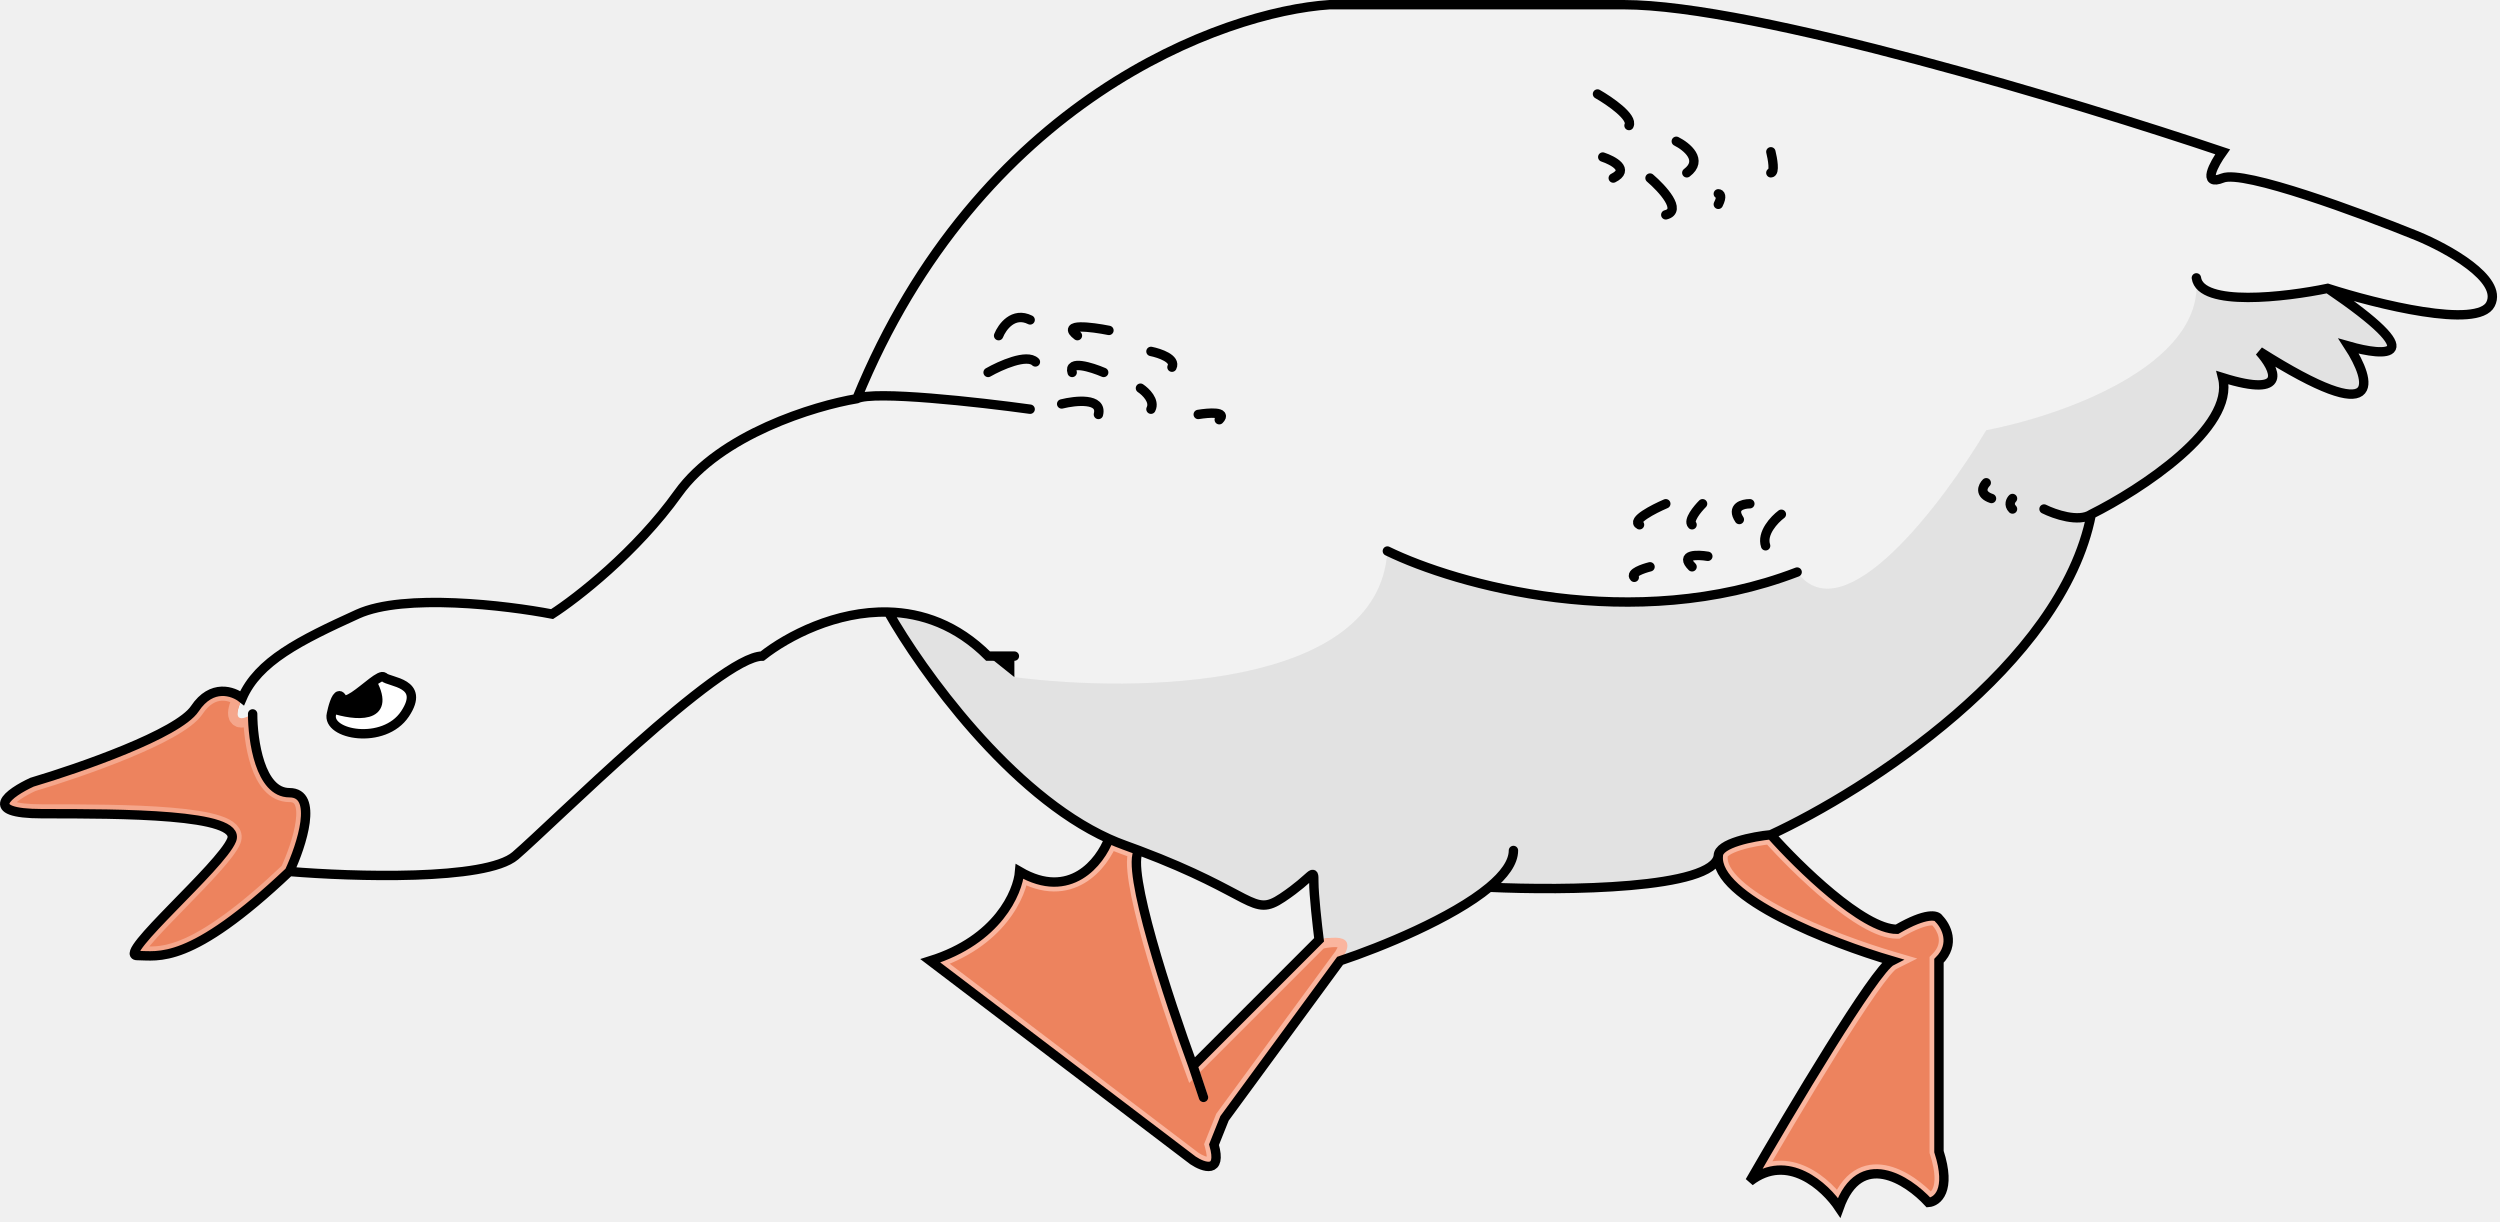
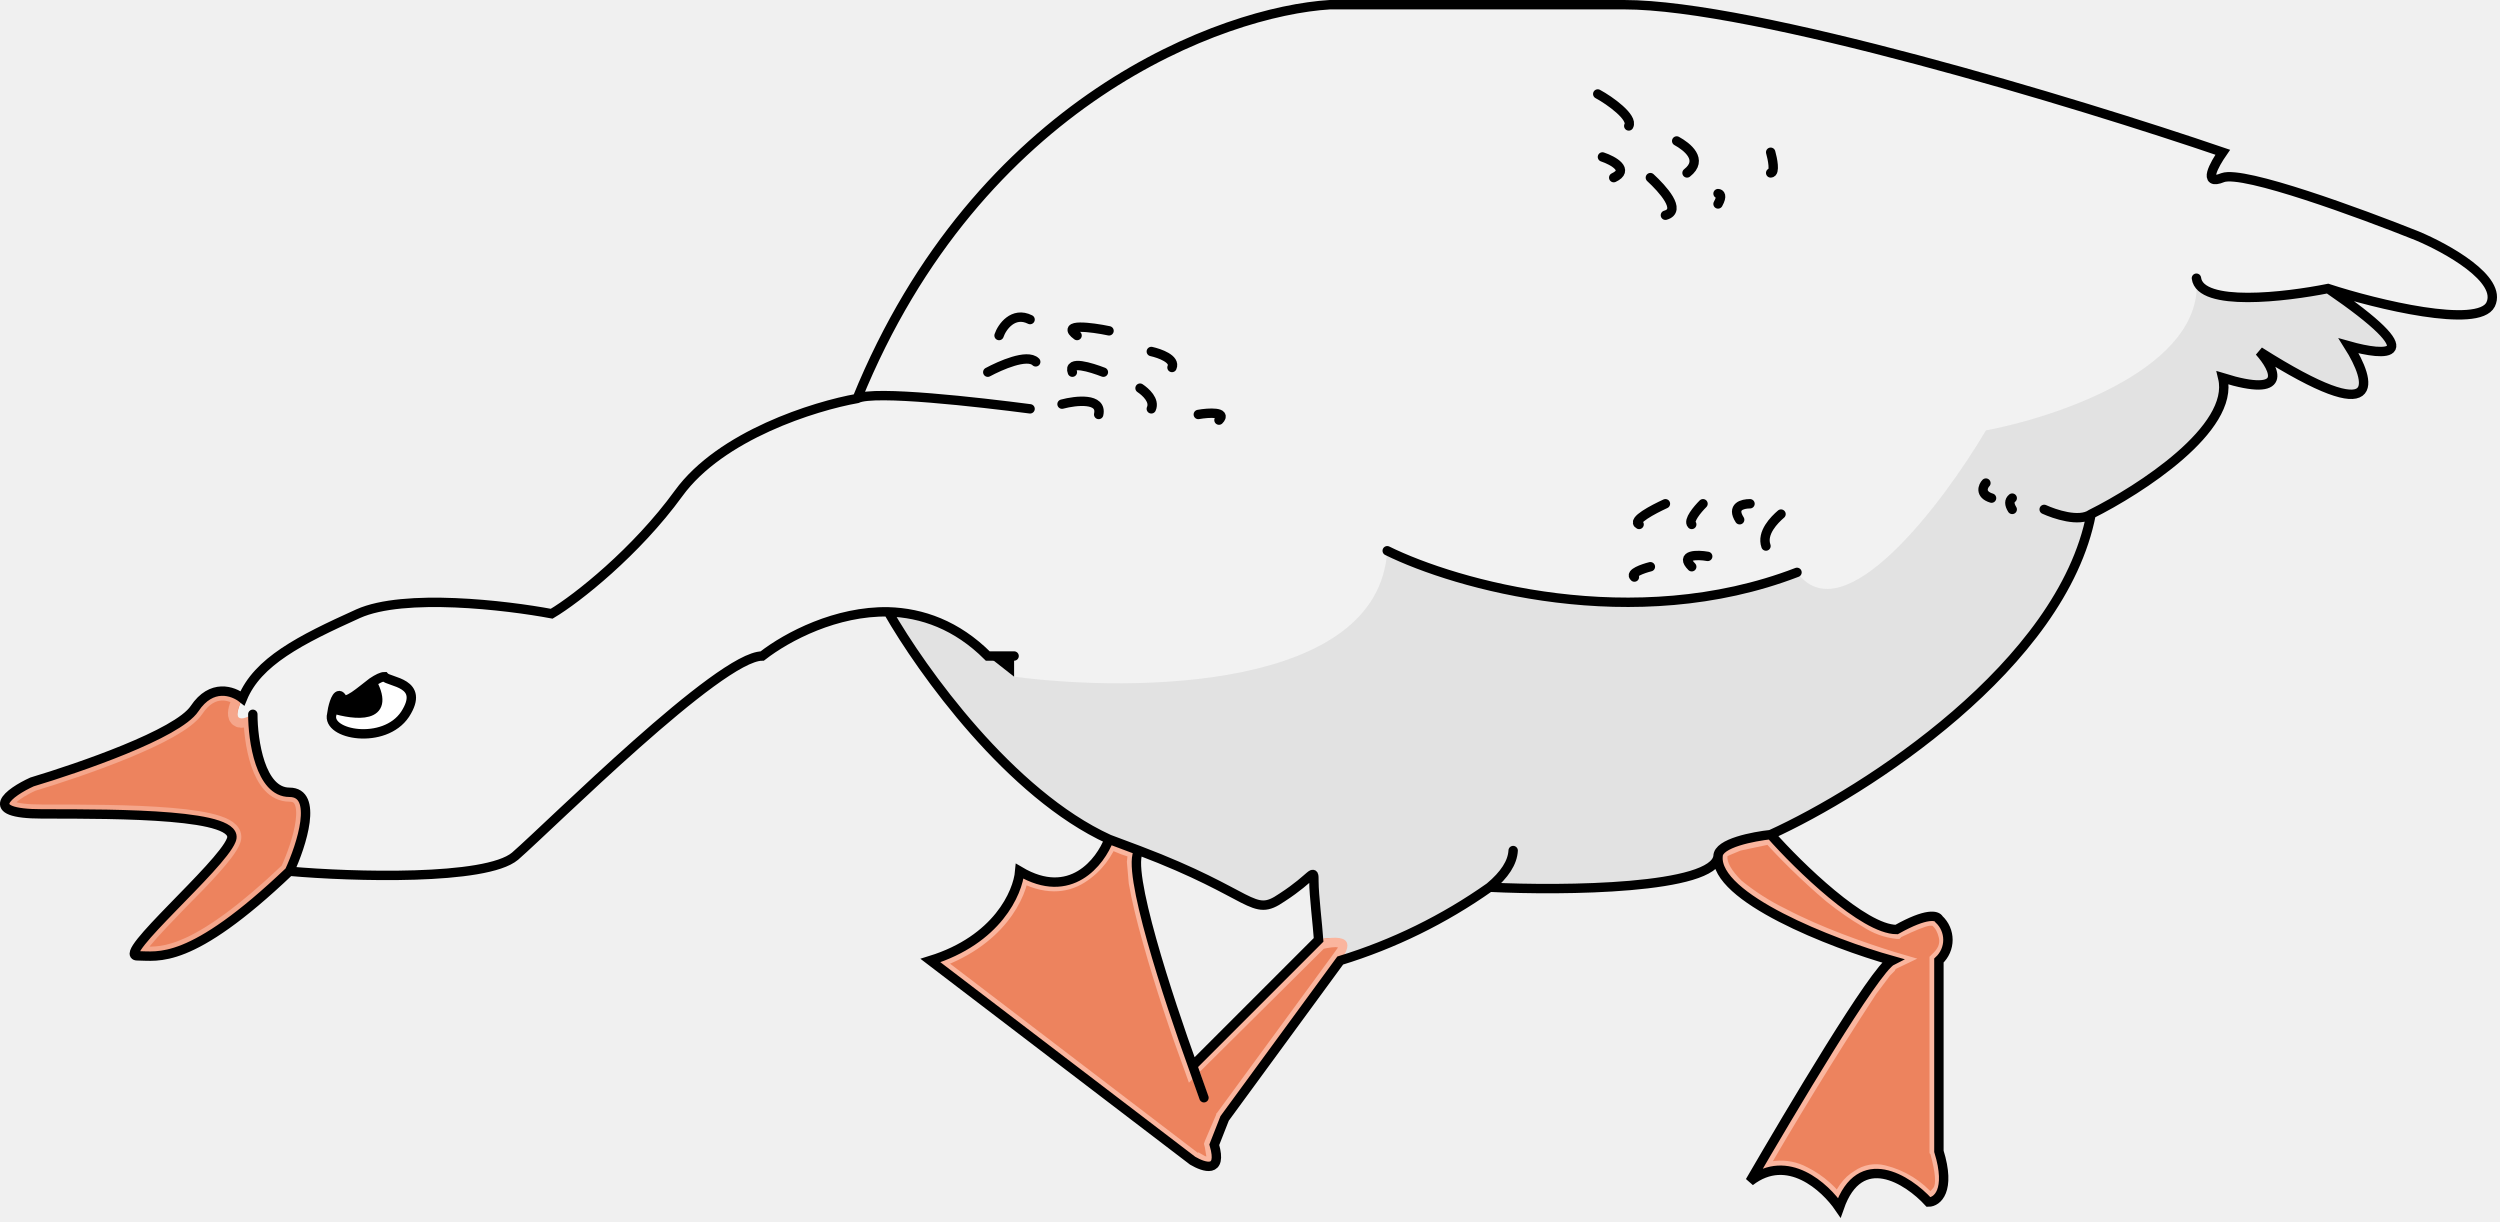
- <svg xmlns="http://www.w3.org/2000/svg" width="266" height="130" viewBox="0 0 266 130" fill="none">
-   <path d="M247.668 30.683C252.885 32.36 263.654 35.043 264.995 32.36C266.337 29.677 260.337 26.398 257.17 25.094C251.208 22.672 238.725 18.051 236.489 18.945C234.253 19.84 235.557 17.455 236.489 16.151C221.025 10.934 186.63 0.5 172.768 0.5H141.467C130.102 1.245 104.129 10.673 91.161 42.421C86.69 43.167 76.629 46.222 72.157 52.483C67.685 58.743 61.351 63.662 58.742 65.338C53.898 64.407 42.98 63.103 38.061 65.338C31.913 68.133 27.441 70.369 25.764 74.282C24.422 77.412 25.95 76.704 26.882 75.959C26.882 78.753 27.664 84.343 30.795 84.343C33.925 84.343 32.099 89.932 30.795 92.727C37.502 93.286 51.699 93.733 54.83 91.05C58.742 87.697 76.629 69.81 81.1 69.81C83.82 67.657 88.979 64.981 94.515 65.124C98.082 65.217 101.806 66.481 105.135 69.81H107.93V72.046C120.786 73.723 146.721 73.387 147.616 58.631C154.882 62.171 173.774 67.574 191.214 60.867C196.133 67.574 206.678 53.6 211.336 45.775C219.161 44.285 234.588 38.956 233.694 29.566C234.141 32.696 243.196 31.615 247.668 30.683ZM40.856 72.046C41.415 72.605 45.327 72.605 43.092 75.959C40.856 79.312 34.707 78.194 35.266 75.959C35.3 75.789 35.344 75.596 35.395 75.4C35.627 74.514 36.018 73.55 36.384 74.282C36.76 75.033 38.396 73.514 39.599 72.605C40.188 72.161 40.672 71.862 40.856 72.046Z" fill-rule="evenodd" clip-rule="evenodd" fill="#F2F2F2" />
-   <path d="M107.93 72.046L105.135 69.81C101.806 66.481 98.082 65.217 94.515 65.124C98.054 71.386 107.476 84.501 117.991 89.251C118.547 89.502 119.106 89.73 119.668 89.932C120.194 90.122 120.7 90.308 121.187 90.491C133.605 95.166 133.209 97.673 136.436 95.522C139.79 93.286 139.79 92.168 139.79 93.845C139.79 95.186 140.163 98.503 140.349 99.993C141.119 99.801 142.167 99.688 142.754 99.993C143.304 100.279 143.45 100.932 142.585 102.229C146.982 100.764 154.523 97.678 158.463 94.404C166.399 94.777 182.382 94.627 182.829 91.05C182.829 89.709 186.556 89.001 188.419 88.814C198.48 84.156 219.385 70.816 222.515 54.718C227.732 52.11 237.83 45.551 236.489 40.186C243.643 42.421 242.078 39.254 240.402 37.391C253.816 45.887 252.326 40.558 249.904 36.832C253.816 37.95 258.847 38.285 247.668 30.683C243.196 31.615 234.141 32.696 233.694 29.566C234.588 38.956 219.161 44.285 211.336 45.775C206.678 53.6 196.133 67.574 191.214 60.867C173.774 67.574 154.882 62.171 147.616 58.631C146.721 73.387 120.786 73.723 107.93 72.046Z" fill="#E2E2E2" />
-   <path d="M43.092 75.959C45.327 72.605 41.415 72.605 40.856 72.046C40.672 71.862 40.188 72.161 39.599 72.605C41.725 76.629 37.682 76.145 35.395 75.4C35.344 75.596 35.3 75.789 35.266 75.959C34.707 78.194 40.856 79.312 43.092 75.959Z" fill="white" />
-   <path d="M36.384 74.282C36.018 73.55 35.627 74.514 35.395 75.4C37.682 76.145 41.725 76.629 39.599 72.605C38.396 73.514 36.76 75.033 36.384 74.282Z" fill="black" />
-   <path d="M140.349 99.993L126.934 113.408C124.407 106.515 119.718 92.28 121.187 90.491C120.7 90.308 120.194 90.122 119.668 89.932C119.106 89.73 118.547 89.502 117.991 89.251C117.059 91.714 113.855 95.857 108.489 92.727C108.303 94.963 106.141 99.993 98.987 102.229L126.934 123.469C128.052 124.215 130.064 124.923 129.17 121.793L130.288 118.998L142.585 102.229C143.45 100.932 143.304 100.279 142.754 99.993C142.167 99.688 141.119 99.801 140.349 99.993Z" fill="#ED835E" />
-   <path d="M188.419 88.814C186.556 89.001 182.829 89.709 182.829 91.05C182.382 95.522 194.94 100.366 201.275 102.229C199.486 103.124 190.468 118.253 186.183 125.705C190.208 122.575 194.195 126.264 195.685 128.5C197.921 122.24 202.952 125.519 205.188 127.941C206.119 127.871 207.647 126.691 206.305 122.527V120.675V102.229C208.094 100.441 207.051 98.503 206.305 97.758C206.119 97.372 204.964 97.056 201.834 98.876C198.257 98.876 191.4 92.168 188.419 88.814Z" fill="#ED835E" />
-   <path d="M26.882 75.959C25.95 76.704 24.422 77.412 25.764 74.282C24.832 73.536 22.522 72.717 20.733 75.4C18.945 78.082 8.437 81.734 3.406 83.225C0.984 84.343 -2.184 86.579 4.524 86.579C12.908 86.579 25.764 86.579 24.646 89.373C23.528 92.168 12.349 101.67 14.585 101.67C16.821 101.67 20.174 102.788 30.795 92.727C32.099 89.932 33.925 84.343 30.795 84.343C27.664 84.343 26.882 78.753 26.882 75.959Z" fill="#ED835E" />
-   <path d="M107.93 72.046V69.81H105.135L107.93 72.046Z" fill="black" />
-   <mask id="stroke0_240_56" fill="white">
-     <path d="M15.186 101.687C17.447 101.78 21.082 101.929 30.795 92.727C32.099 89.932 33.925 84.343 30.795 84.343C27.664 84.343 26.882 78.753 26.882 75.959C24.646 77.3 25.205 75.4 25.764 74.282C24.832 73.536 22.522 72.717 20.733 75.4C18.945 78.082 8.437 81.734 3.406 83.225C0.984 84.343 -2.184 86.579 4.524 86.579C12.908 86.579 25.764 86.579 24.646 89.373C24.133 90.657 21.498 93.354 19.015 95.897C16.09 98.891 13.376 101.67 14.585 101.67C14.776 101.67 14.975 101.678 15.186 101.687L15.186 101.687Z" />
+ <svg xmlns="http://www.w3.org/2000/svg" width="266" height="130" fill="none">
+   <path fill="#F2F2F2" fill-rule="evenodd" d="M247.7 30.7c5.2 1.7 16 4.3 17.3 1.7 1.3-2.7-4.7-6-7.8-7.3-6-2.4-18.5-7-20.7-6.2-2.2.9-.9-1.4 0-2.7C221 10.9 186.6.5 172.8.5h-31.3c-11.4.7-37.4 10.2-50.3 41.9-4.5.8-14.6 3.8-19 10.1a54 54 0 0 1-13.5 12.8c-4.8-.9-15.7-2.2-20.6 0-6.2 2.8-10.7 5.1-12.3 9-1.4 3.1.2 2.4 1.1 1.7 0 2.8.8 8.3 3.9 8.3s1.3 5.6 0 8.4c6.7.6 20.9 1 24-1.6 3.9-3.4 21.8-21.3 26.3-21.3 2.7-2.1 7.9-4.8 13.4-4.7q5.5 0 10.6 4.7h2.8V72c12.9 1.7 38.8 1.4 39.7-13.4 7.3 3.6 26.2 9 43.6 2.3 4.9 6.7 15.5-7.3 20.1-15.1 7.9-1.5 23.3-6.8 22.4-16.2.4 3.1 9.5 2 14 1.1M40.9 72c.5.6 4.4.6 2.2 4-2.2 3.3-8.4 2.2-7.8 0l.1-.6c.2-.9.6-1.9 1-1.1s2-.8 3.2-1.7q1-.7 1.3-.6" clip-rule="evenodd" />
+   <path fill="#E2E2E2" d="m107.9 72-2.8-2.2c-3.3-3.3-7-4.6-10.6-4.7 3.6 6.3 13 19.4 23.5 24.2l3.2 1.2c12.4 4.7 12 7.2 15.2 5 3.4-2.2 3.4-3.3 3.4-1.7 0 1.4.4 4.7.5 6.2q1.4-.4 2.5 0 .9.4-.2 2.2a56 56 0 0 0 15.9-7.8c7.9.4 23.9.2 24.3-3.3 0-1.4 3.8-2.1 5.6-2.3 10.1-4.6 31-18 34.1-34.1 5.2-2.6 15.3-9.1 14-14.5 7.1 2.2 5.6-.9 3.9-2.8 13.4 8.5 11.9 3.2 9.5-.6 3.9 1.1 8.9 1.5-2.2-6.1-4.5.9-13.6 2-14-1.1.9 9.4-14.5 14.7-22.4 16.2-4.6 7.8-15.2 21.8-20.1 15.1a59 59 0 0 1-43.6-2.3c-.9 14.8-26.8 15.1-39.7 13.4" />
+   <path fill="#fff" d="M43.1 76c2.2-3.4-1.7-3.4-2.2-4q-.4 0-1.3.6c2.1 4-1.9 3.5-4.2 2.8l-.1.6c-.6 2.2 5.6 3.3 7.8 0" />
+   <path fill="#000" d="M36.4 74.3c-.4-.8-.8.2-1 1.1 2.3.7 6.3 1.2 4.2-2.8-1.2.9-2.8 2.4-3.2 1.7" />
+   <path fill="#ED835E" d="m140.3 100-13.4 13.4c-2.5-6.9-7.2-21.1-5.7-22.9l-1.5-.6-1.7-.6c-.9 2.4-4.1 6.6-9.5 3.4-.2 2.3-2.4 7.3-9.5 9.5l27.9 21.3c1.2.7 3.2 1.4 2.3-1.7l1.1-2.8 12.3-16.8q1-1.8.2-2.2-1.1-.4-2.5 0m48.1-11.2c-1.8.2-5.6.9-5.6 2.3-.4 4.4 12.1 9.3 18.5 11.1-1.8.9-10.8 16.1-15.1 23.5 4-3.1 8 .6 9.5 2.8 2.2-6.3 7.3-3 9.5-.6.9 0 2.4-1.2 1.1-5.4v-20.3a3 3 0 0 0 0-4.4c-.2-.4-1.3-.7-4.5 1.1-3.5 0-10.4-6.7-13.4-10.1M26.9 76c-.9.7-2.5 1.4-1.1-1.7-1-.8-3.3-1.6-5.1 1.1S8.4 81.7 3.4 83.2c-2.4 1.1-5.6 3.4 1.1 3.4 8.4 0 21.3 0 20.1 2.8s-12.3 12.3-10 12.3c2.2 0 5.6 1.1 16.2-9 1.3-2.8 3.1-8.4 0-8.4s-3.9-5.5-3.9-8.3" />
+   <path fill="#000" d="M107.9 72v-2.2h-2.8z" />
+   <mask id="a" fill="#fff">
+     <path d="M15.2 101.7c2.2.1 5.9.2 15.6-9 1.3-2.8 3.1-8.4 0-8.4s-3.9-5.5-3.9-8.3c-2.3 1.3-1.7-.6-1.1-1.7-1-.8-3.3-1.6-5.1 1.1S8.4 81.7 3.4 83.2c-2.4 1.1-5.6 3.4 1.1 3.4 8.4 0 21.3 0 20.1 2.8-.5 1.3-3.1 4-5.6 6.5-2.9 3-5.6 5.8-4.4 5.8z" />
  </mask>
-   <path d="M30.795 92.727C21.082 101.929 17.447 101.78 15.186 101.687L15.186 101.687C14.975 101.678 14.776 101.67 14.585 101.67C13.376 101.67 16.09 98.891 19.015 95.897C21.498 93.354 24.133 90.657 24.646 89.373C25.764 86.579 12.908 86.579 4.524 86.579C-2.184 86.579 0.984 84.343 3.406 83.225C8.437 81.734 18.945 78.082 20.733 75.4C22.522 72.717 24.832 73.536 25.764 74.282C25.205 75.4 24.646 77.3 26.882 75.959C26.882 78.753 27.664 84.343 30.795 84.343C33.925 84.343 32.099 89.932 30.795 92.727Z" stroke-width="2" stroke-linecap="round" stroke="#F5A68B" mask="url(#stroke0_240_56)" />
-   <mask id="stroke1_240_56" fill="white">
-     <path d="M126.934 113.408L140.349 99.993C144.374 99.099 143.517 101.111 142.585 102.229L130.288 118.998L129.17 121.793C130.064 124.923 128.052 124.215 126.934 123.469L98.987 102.229C106.141 99.993 108.303 94.963 108.489 92.727C113.855 95.857 117.059 91.714 117.991 89.251C118.547 89.502 119.106 89.73 119.668 89.932C120.194 90.122 120.7 90.308 121.187 90.491C119.718 92.28 124.407 106.515 126.934 113.408Z" />
-     <path d="M182.829 91.05C182.829 89.709 186.556 89.001 188.419 88.814C191.4 92.168 198.257 98.876 201.834 98.876C204.964 97.056 206.119 97.372 206.305 97.758C207.051 98.503 208.094 100.441 206.305 102.229V120.675V122.527C207.647 126.691 206.119 127.871 205.188 127.941C202.952 125.519 197.921 122.24 195.685 128.5C194.195 126.264 190.208 122.575 186.183 125.705C190.469 118.253 199.486 103.124 201.275 102.229C194.94 100.366 182.382 95.522 182.829 91.05Z" />
+   <path stroke="#F5A68B" stroke-linecap="round" stroke-width="2" d="M30.8 92.7c-9.7 9.2-13.4 9.1-15.6 9h0-.6c-1.2 0 1.5-2.8 4.4-5.8 2.5-2.5 5.1-5.2 5.6-6.5 1.2-2.8-11.7-2.8-20.1-2.8-6.7 0-3.5-2.3-1.1-3.4 5-1.5 15.5-5.1 17.3-7.8s4.1-1.9 5.1-1.1c-.6 1.1-1.2 3 1.1 1.7 0 2.8.8 8.3 3.9 8.3s1.3 5.6 0 8.4Z" mask="url(#a)" />
+   <mask id="b" fill="#fff">
+     <path d="m126.9 113.4 13.4-13.4c4.1-.9 3.2 1.1 2.3 2.2L130.3 119l-1.1 2.8c.9 3.1-1.1 2.4-2.3 1.7L99 102.2c7.1-2.2 9.3-7.2 9.5-9.5 5.4 3.2 8.6-1 9.5-3.4l3.2 1.2c-1.5 1.8 3.2 16 5.7 22.9m55.9-22.3c0-1.4 3.8-2.1 5.6-2.3 3 3.4 9.9 10.1 13.4 10.1 3.2-1.8 4.3-1.5 4.5-1.1a3 3 0 0 1 0 4.4v20.3c1.3 4.2-.2 5.4-1.1 5.4-2.2-2.4-7.3-5.7-9.5.6-1.5-2.2-5.5-5.9-9.5-2.8 4.3-7.4 13.3-22.6 15.1-23.5-6.4-1.8-18.9-6.7-18.5-11.1" />
  </mask>
-   <path d="M127.409 113.25C127.321 112.988 127.038 112.847 126.776 112.934C126.514 113.021 126.373 113.304 126.46 113.566L126.934 113.408L127.409 113.25ZM127.578 116.92C127.665 117.182 127.948 117.324 128.21 117.236C128.472 117.149 128.614 116.866 128.527 116.604L128.052 116.762L127.578 116.92ZM126.934 113.408L126.46 113.566L127.578 116.92L128.052 116.762L128.527 116.604L127.409 113.25L126.934 113.408ZM140.349 99.993L140.132 99.017L139.848 99.08L139.642 99.286L140.349 99.993ZM126.934 113.408L125.995 113.753L126.534 115.222L127.641 114.115L126.934 113.408ZM119.668 89.932L120.007 88.991L120.007 88.991L119.668 89.932ZM121.187 90.491L121.96 91.126L122.845 90.047L121.539 89.555L121.187 90.491ZM117.991 89.251L118.403 88.34L117.432 87.901L117.056 88.897L117.991 89.251ZM108.489 92.727L108.993 91.863L107.624 91.065L107.492 92.644L108.489 92.727ZM98.987 102.229L98.688 101.275L96.839 101.853L98.382 103.025L98.987 102.229ZM126.934 123.469L126.329 124.266L126.354 124.284L126.38 124.301L126.934 123.469ZM129.17 121.793L128.242 121.421L128.115 121.739L128.209 122.067L129.17 121.793ZM130.288 118.998L129.482 118.406L129.407 118.509L129.36 118.626L130.288 118.998ZM142.585 102.229L141.817 101.589L141.797 101.613L141.779 101.638L142.585 102.229ZM188.419 88.814L189.166 88.15L188.827 87.769L188.32 87.819L188.419 88.814ZM182.829 91.05L183.825 91.15L183.829 91.1V91.05H182.829ZM201.275 102.229L201.722 103.124L203.995 101.987L201.557 101.27L201.275 102.229ZM186.183 125.705L185.316 125.207L186.797 126.495L186.183 125.705ZM195.685 128.5L194.853 129.055L195.958 130.711L196.627 128.836L195.685 128.5ZM205.188 127.941L204.453 128.619L204.78 128.974L205.262 128.938L205.188 127.941ZM206.305 97.758L205.405 98.193L205.479 98.345L205.598 98.465L206.305 97.758ZM206.305 102.229L205.598 101.522L205.305 101.815V102.229H206.305ZM206.305 122.527H205.305V122.684L205.354 122.833L206.305 122.527ZM201.834 98.876V99.876H202.103L202.336 99.74L201.834 98.876ZM140.349 99.993L139.642 99.286L126.227 112.701L126.934 113.408L127.641 114.115L141.056 100.701L140.349 99.993ZM119.668 89.932L119.329 90.873C119.851 91.061 120.353 91.246 120.834 91.427L121.187 90.491L121.539 89.555C121.048 89.371 120.538 89.183 120.007 88.991L119.668 89.932ZM126.934 113.408L127.873 113.064C126.615 109.632 124.82 104.376 123.525 99.765C122.876 97.456 122.361 95.336 122.097 93.698C121.965 92.876 121.902 92.211 121.908 91.72C121.911 91.474 121.932 91.3 121.957 91.186C121.985 91.062 122.005 91.07 121.96 91.126L121.187 90.491L120.414 89.857C120.184 90.136 120.069 90.465 120.006 90.749C119.94 91.043 119.913 91.365 119.908 91.694C119.9 92.35 119.982 93.144 120.123 94.016C120.404 95.766 120.943 97.971 121.599 100.306C122.913 104.983 124.726 110.291 125.995 113.753L126.934 113.408ZM117.991 89.251L117.579 90.162C118.158 90.424 118.742 90.662 119.329 90.873L119.668 89.932L120.007 88.991C119.471 88.799 118.936 88.581 118.403 88.34L117.991 89.251ZM117.991 89.251L117.056 88.897C116.642 89.992 115.726 91.427 114.389 92.229C113.137 92.979 111.386 93.259 108.993 91.863L108.489 92.727L107.985 93.591C110.958 95.325 113.492 95.099 115.417 93.944C117.257 92.841 118.409 90.974 118.926 89.605L117.991 89.251ZM108.489 92.727L107.492 92.644C107.34 94.473 105.456 99.16 98.688 101.275L98.987 102.229L99.285 103.184C106.827 100.827 109.265 95.453 109.485 92.81L108.489 92.727ZM98.987 102.229L98.382 103.025L126.329 124.266L126.934 123.469L127.539 122.673L99.592 101.433L98.987 102.229ZM126.934 123.469L126.38 124.301C126.706 124.519 127.112 124.744 127.535 124.9C127.93 125.046 128.481 125.184 129.029 125.059C129.326 124.992 129.626 124.845 129.873 124.586C130.118 124.33 130.26 124.018 130.332 123.696C130.466 123.089 130.37 122.353 130.132 121.518L129.17 121.793L128.209 122.067C128.417 122.798 128.405 123.146 128.379 123.263C128.37 123.304 128.371 123.264 128.427 123.204C128.487 123.142 128.554 123.116 128.584 123.109C128.605 123.105 128.587 123.113 128.513 123.102C128.442 123.092 128.346 123.067 128.227 123.024C127.986 122.935 127.721 122.792 127.489 122.637L126.934 123.469ZM129.17 121.793L130.099 122.164L131.216 119.369L130.288 118.998L129.36 118.626L128.242 121.421L129.17 121.793ZM130.288 118.998L131.094 119.589L143.391 102.821L142.585 102.229L141.779 101.638L129.482 118.406L130.288 118.998ZM188.419 88.814L188.32 87.819C187.347 87.917 185.877 88.15 184.624 88.546C184.005 88.741 183.374 88.997 182.878 89.335C182.412 89.652 181.829 90.21 181.829 91.05H182.829H183.829C183.829 91.22 183.713 91.186 184.004 90.987C184.265 90.81 184.682 90.625 185.227 90.453C186.303 90.112 187.627 89.898 188.519 89.809L188.419 88.814ZM201.275 102.229L201.557 101.27C198.427 100.349 193.768 98.694 189.968 96.73C188.063 95.745 186.426 94.709 185.308 93.684C184.149 92.622 183.762 91.774 183.825 91.15L182.829 91.05L181.834 90.951C181.673 92.562 182.688 93.996 183.956 95.159C185.265 96.358 187.08 97.488 189.05 98.506C193 100.548 197.788 102.246 200.993 103.189L201.275 102.229ZM186.183 125.705L187.05 126.204C189.189 122.484 192.508 116.85 195.513 112.038C197.017 109.63 198.435 107.44 199.584 105.801C200.159 104.98 200.657 104.311 201.058 103.827C201.259 103.585 201.426 103.402 201.557 103.273C201.704 103.129 201.754 103.108 201.722 103.124L201.275 102.229L200.828 101.335C200.572 101.463 200.342 101.664 200.158 101.844C199.959 102.039 199.744 102.279 199.519 102.551C199.068 103.095 198.534 103.813 197.946 104.653C196.767 106.335 195.327 108.56 193.817 110.978C190.795 115.817 187.463 121.474 185.316 125.207L186.183 125.705ZM195.685 128.5L196.517 127.945C195.708 126.73 194.214 125.101 192.318 124.189C190.355 123.246 187.935 123.076 185.569 124.916L186.183 125.705L186.797 126.495C188.456 125.204 190.041 125.314 191.451 125.992C192.927 126.701 194.173 128.034 194.853 129.055L195.685 128.5ZM205.188 127.941L205.922 127.263C204.75 125.993 202.751 124.38 200.62 123.982C199.515 123.775 198.333 123.89 197.253 124.593C196.19 125.286 195.349 126.47 194.744 128.164L195.685 128.5L196.627 128.836C197.14 127.4 197.766 126.646 198.345 126.269C198.907 125.902 199.542 125.814 200.252 125.948C201.755 126.229 203.389 127.467 204.453 128.619L205.188 127.941ZM206.305 97.758L205.598 98.465C205.858 98.724 206.179 99.213 206.269 99.763C206.348 100.251 206.262 100.858 205.598 101.522L206.305 102.229L207.013 102.936C208.137 101.812 208.424 100.556 208.243 99.442C208.071 98.389 207.498 97.536 207.013 97.05L206.305 97.758ZM205.188 127.941L205.262 128.938C206.109 128.875 207.054 128.32 207.527 127.142C207.982 126.008 207.961 124.406 207.257 122.22L206.305 122.527L205.354 122.833C205.991 124.812 205.877 125.882 205.671 126.397C205.482 126.868 205.198 126.937 205.113 126.944L205.188 127.941ZM206.305 122.527H207.305V120.675H206.305H205.305V122.527H206.305ZM206.305 120.675H207.305V102.229H206.305H205.305V120.675H206.305ZM188.419 88.814L187.672 89.479C189.187 91.183 191.683 93.737 194.265 95.873C195.556 96.941 196.891 97.923 198.152 98.643C199.383 99.347 200.671 99.876 201.834 99.876V98.876V97.876C201.208 97.876 200.297 97.566 199.144 96.907C198.02 96.265 196.784 95.361 195.54 94.332C193.055 92.276 190.632 89.799 189.166 88.15L188.419 88.814ZM206.305 97.758L207.206 97.322C207.002 96.901 206.62 96.666 206.258 96.557C205.892 96.446 205.477 96.436 205.033 96.5C204.147 96.626 202.947 97.072 201.331 98.011L201.834 98.876L202.336 99.74C203.85 98.86 204.793 98.554 205.315 98.48C205.44 98.462 205.532 98.459 205.593 98.461C205.656 98.464 205.681 98.472 205.679 98.471C205.677 98.471 205.639 98.459 205.585 98.418C205.531 98.377 205.459 98.305 205.405 98.193L206.305 97.758ZM142.585 102.229L143.353 102.869C143.625 102.543 143.911 102.13 144.107 101.691C144.288 101.287 144.479 100.672 144.277 100.048C144.037 99.309 143.39 98.941 142.695 98.823C142.034 98.71 141.184 98.784 140.132 99.017L140.349 99.993L140.566 100.97C141.527 100.756 142.078 100.746 142.359 100.794C142.491 100.817 142.513 100.844 142.485 100.824C142.445 100.795 142.397 100.737 142.374 100.665C142.344 100.573 142.398 100.614 142.282 100.874C142.181 101.099 142.011 101.356 141.817 101.589L142.585 102.229Z" fill="#FAB59E" mask="url(#stroke1_240_56)" />
-   <path d="M233.694 29.566C234.141 32.696 243.196 31.615 247.668 30.683C252.885 32.36 263.654 35.043 264.995 32.36C266.337 29.677 260.337 26.398 257.17 25.094C251.208 22.672 238.725 18.051 236.489 18.945C234.253 19.84 235.557 17.455 236.489 16.151C221.025 10.934 186.63 0.5 172.768 0.5H141.467C130.102 1.245 104.129 10.673 91.161 42.421M217.485 54.159C218.602 54.718 221.174 55.613 222.515 54.718C227.732 52.11 237.83 45.551 236.489 40.186C243.643 42.421 242.078 39.254 240.402 37.391C253.816 45.887 252.326 40.558 249.904 36.832C253.816 37.95 258.847 38.285 247.668 30.683M30.795 92.727C20.174 102.788 16.821 101.67 14.585 101.67C12.349 101.67 23.528 92.168 24.646 89.373C25.764 86.579 12.908 86.579 4.524 86.579C-2.184 86.579 0.984 84.343 3.406 83.225C8.437 81.734 18.945 78.082 20.733 75.4C22.522 72.717 24.832 73.536 25.764 74.282C27.441 70.369 31.913 68.133 38.061 65.338C42.98 63.103 53.898 64.407 58.742 65.338C61.351 63.662 67.685 58.743 72.157 52.483C76.629 46.222 86.69 43.167 91.161 42.421C92.95 41.527 104.204 42.794 109.607 43.539M26.882 75.959C26.882 78.753 27.664 84.343 30.795 84.343C33.925 84.343 32.099 89.932 30.795 92.727M30.795 92.727C37.502 93.286 51.699 93.733 54.83 91.05C58.742 87.697 76.629 69.81 81.1 69.81C83.82 67.657 88.979 64.981 94.515 65.124M107.93 69.81H105.135C101.806 66.481 98.082 65.217 94.515 65.124M94.515 65.124C98.054 71.386 107.476 84.501 117.991 89.251M117.991 89.251C118.547 89.502 119.106 89.73 119.668 89.932C120.194 90.122 120.7 90.308 121.187 90.491C133.605 95.166 133.209 97.673 136.436 95.522C139.79 93.286 139.79 92.168 139.79 93.845C139.79 95.186 140.163 98.503 140.349 99.993L126.934 113.408M126.934 113.408L128.052 116.762M126.934 113.408C124.407 106.515 119.718 92.28 121.187 90.491M117.991 89.251C117.059 91.714 113.855 95.857 108.489 92.727C108.303 94.963 106.141 99.993 98.987 102.229L126.934 123.469C128.052 124.215 130.064 124.923 129.17 121.793L130.288 118.998L142.585 102.229C146.982 100.764 154.523 97.678 158.463 94.404M158.463 94.404C160.032 93.1 161.03 91.765 161.03 90.491M158.463 94.404C166.399 94.777 182.382 94.627 182.829 91.05M188.419 88.814C191.4 92.168 198.257 98.876 201.834 98.876C204.964 97.056 206.119 97.372 206.305 97.758C207.051 98.503 208.094 100.441 206.305 102.229V120.675V122.527C207.647 126.691 206.119 127.871 205.188 127.941C202.952 125.519 197.921 122.24 195.685 128.5C194.195 126.264 190.208 122.575 186.183 125.705C190.468 118.253 199.486 103.124 201.275 102.229C194.94 100.366 182.382 95.522 182.829 91.05C182.829 89.709 186.556 89.001 188.419 88.814ZM188.419 88.814C198.48 84.156 219.385 70.816 222.515 54.718M147.616 58.631C154.882 62.171 173.774 67.574 191.214 60.867M169.974 10.002C171.278 10.748 173.774 12.462 173.327 13.356M170.533 16.71C171.65 17.082 173.439 18.051 171.65 18.945M178.358 15.033C179.476 15.592 181.264 17.045 179.476 18.387M175.563 18.945C176.867 20.063 179.029 22.411 177.24 22.858M182.829 20.622C183.016 20.622 183.277 20.846 182.829 21.74M188.419 16.151C188.605 16.896 188.866 18.387 188.419 18.387M177.24 53.6C175.936 54.159 173.551 55.389 174.445 55.836M175.563 60.308C174.818 60.494 173.439 60.979 173.886 61.426M181.712 59.19C180.594 59.004 178.693 58.966 180.035 60.308M181.153 53.6C180.594 54.159 179.588 55.389 180.035 55.836M186.183 53.6C185.438 53.6 184.171 53.936 185.065 55.277M189.537 54.718C188.792 55.277 187.413 56.731 187.86 58.072M211.336 51.365C210.963 51.737 210.554 52.594 211.895 53.041M214.131 53.041C213.944 53.228 213.684 53.712 214.131 54.159M106.253 35.714C106.626 34.782 107.818 33.143 109.607 34.037M105.135 39.627C106.439 38.881 109.271 37.614 110.166 38.509M117.432 39.627C116.128 39.068 113.631 38.285 114.078 39.627M117.991 35.155C116.128 34.782 112.849 34.373 114.637 35.714M122.463 37.391C123.394 37.577 125.146 38.173 124.698 39.068M112.961 42.98C114.451 42.608 117.32 42.31 116.873 44.098M121.345 41.303C121.904 41.676 122.91 42.645 122.463 43.539M127.493 44.098C128.611 43.912 130.623 43.763 129.729 44.657M39.599 72.605C38.396 73.514 36.76 75.033 36.384 74.282C36.018 73.55 35.627 74.514 35.395 75.4C35.344 75.596 35.3 75.789 35.266 75.959C34.707 78.194 40.856 79.312 43.092 75.959C45.327 72.605 41.415 72.605 40.856 72.046C40.672 71.862 40.188 72.161 39.599 72.605ZM35.395 75.4C37.682 76.145 41.725 76.629 39.599 72.605" stroke-linecap="round" stroke="black" />
+   <path fill="#FAB59E" d="M127.4 113.2q-.2-.4-.6-.3-.5.2-.3.7l.4-.2zm.2 3.7q.2.5.6.3.4-.1.3-.6l-.4.2zm-.7-3.5-.4.2 1.1 3.3.5-.1.4-.2-1.1-3.4zm13.4-13.4-.2-1-.3.1-.2.2zm-13.4 13.4-.9.4.5 1.4 1.1-1.1zm-7.2-23.5.3-.9zm1.5.6.8.6.8-1.1-1.3-.4zm-3.2-1.2.4-1-1-.4-.3 1zm-9.5 3.4.5-.8-1.4-.8-.1 1.5zm-9.5 9.5-.3-.9-1.9.6 1.6 1.1zm27.9 21.3-.6.8h.1zm2.3-1.7-1-.4-.1.3.1.4zm1.1-2.8-.8-.6-.1.1v.1zm12.3-16.8-.8-.6zm45.8-13.4.8-.6-.4-.4h-.5zm-5.6 2.3h1zm18.5 11.1.4.9 2.3-1.1-2.4-.7zm-15.1 23.5-.9-.5 1.5 1.3zm9.5 2.8-.8.6 1.1 1.6.6-1.9zm9.5-.6-.7.7.3.4.5-.1zm1.1-30.1-.9.4.1.1.1.2zm0 4.4-.7-.7-.3.3v.4zm0 20.3h-1v.2l.1.1zm-4.5-23.6v1h.3l.2-.2zm-61.5 1.1-.7-.7-13.4 13.4.7.7.7.7 13.5-13.4zm-20.6-10.1-.4 1 1.5.5.4-.9.3-.9-1.5-.6zm7.2 23.5 1-.3a95 95 0 0 1-5.8-19.4l-.2-2 .1-.5v-.1l-.8-.6-.8-.6-.4.8-.1 1 .2 2.3q.5 2.8 1.5 6.3c1.3 4.7 3.1 10 4.4 13.5zM118 89.3l-.4.9 1.7.7.4-1 .3-.9-1.6-.7zm0 0-.9-.4a8 8 0 0 1-2.7 3.3c-1.3.8-3 1.1-5.4-.3l-.5.8-.5.9c3 1.7 5.5 1.5 7.4.3s3-2.9 3.5-4.3zm-9.5 3.4-1-.1c-.2 1.9-2 6.6-8.8 8.7l.3.9.3 1c7.5-2.4 10-7.7 10.2-10.4zm-9.5 9.5-.6.8 27.9 21.3.6-.8.6-.8-27.9-21.3zm27.9 21.3-.5.8 1.1.6q.7.3 1.5.2l.9-.5q.3-.4.4-.9.3-.9-.2-2.2l-.9.3-1 .3.2 1.2v-.1l.2-.1h-.1l-.3-.1-.7-.4zm2.3-1.7.9.4 1.1-2.8-.9-.4-.9-.4-1.2 2.8zm1.1-2.8.8.6 12.3-16.8-.8-.6-.8-.6-12.3 16.8zm58.1-30.2-.1-1q-1.6.1-3.7.7l-1.7.8q-1 .5-1.1 1.8h2l.2-.1 1.2-.5 3.3-.7zm12.9 13.4.3-.9c-3.2-1-7.8-2.6-11.6-4.6a24 24 0 0 1-4.7-3q-1.6-1.6-1.5-2.6h-1l-1-.1c-.1 1.6.9 3 2.2 4.2q2 1.8 5.1 3.3a81 81 0 0 0 11.9 4.7zm-15.1 23.5.9.5a421 421 0 0 1 12.5-20.4l1.5-2 .5-.5.1-.2-.4-.9-.5-.9-.6.5-.7.8-1.6 2.1-4.1 6.3c-3 4.8-6.3 10.5-8.5 14.2zm9.5 2.8.8-.6a11 11 0 0 0-4.2-3.7 6 6 0 0 0-6.7.7l.6.8.6.8a4 4 0 0 1 4.7-.5q2.2 1.3 3.4 3.1zm9.5-.6.7-.6a10 10 0 0 0-5.3-3.3 4 4 0 0 0-3.3.6q-1.7 1-2.6 3.6l1 .3.9.3q.8-2 1.7-2.5t2-.4c1.5.3 3.1 1.6 4.2 2.7zm1.1-30.1-.7.7q.5.4.7 1.3t-.7 1.7l.7.7.7.7a4 4 0 0 0 1.2-3.5q-.3-1.6-1.2-2.3zm-1.1 30.1.1 1c.8 0 1.8-.6 2.2-1.8q.8-1.6-.2-4.9l-1 .3-.9.3q.8 3 .3 3.6t-.6.5zm1.1-5.4h1v-1.8h-2v1.8zm0-1.8h1v-18.5h-2v18.5zm-17.9-31.9-.7.7c1.5 1.7 4 4.2 6.6 6.4q2 1.6 3.9 2.7a8 8 0 0 0 3.6 1.3v-2a6 6 0 0 1-2.7-1q-1.7-1-3.6-2.6c-2.4-2-4.9-4.5-6.3-6.1zm17.9 9 .9-.5q-.4-.6-.9-.7-.6-.3-1.3-.1-1.3.1-3.7 1.5l.5.9.5.8q2.3-1.1 3-1.2h.4l-.1-.1-.2-.2zm-63.7 4.4.8.7.7-1.2q.4-.6.2-1.7a2 2 0 0 0-1.6-1.2q-1-.1-2.6.2l.2 1 .3 1q1.3-.3 1.8-.2h.1l-.1-.1-.1.2-.5.7z" mask="url(#b)" />
+   <path stroke="#000" stroke-linecap="round" d="M233.7 29.6c.4 3.1 9.5 2 14 1.1 5.2 1.7 16 4.3 17.3 1.7 1.3-2.7-4.7-6-7.8-7.3-6-2.4-18.5-7-20.7-6.2-2.2.9-.9-1.4 0-2.7C221 10.9 186.6.5 172.8.5h-31.3c-11.4.7-37.4 10.2-50.3 41.9m126.3 11.8c1.1.5 3.7 1.4 5 .5 5.2-2.6 15.3-9.1 14-14.5 7.1 2.2 5.6-.9 3.9-2.8 13.4 8.5 11.9 3.2 9.5-.6 3.9 1.1 8.9 1.5-2.2-6.1m-216.9 62c-10.6 10.1-14 9-16.2 9-2.3 0 8.9-9.5 10-12.3 1.2-2.8-11.7-2.8-20.1-2.8-6.7 0-3.5-2.3-1.1-3.4 5-1.5 15.5-5.1 17.3-7.8s4.1-1.9 5.1-1.1c1.6-3.9 6.1-6.2 12.3-9 4.9-2.2 15.8-.9 20.6 0 2.7-1.6 9-6.6 13.5-12.8s14.5-9.3 19-10.1c1.8-.9 13 .4 18.4 1.1M26.9 76c0 2.8.8 8.3 3.9 8.3s1.3 5.6 0 8.4m0 0c6.7.6 20.9 1 24-1.6 3.9-3.4 21.8-21.3 26.3-21.3 2.7-2.1 7.9-4.8 13.4-4.7m13.4 4.7h-2.8c-3.3-3.3-7-4.6-10.6-4.7m0 0c3.6 6.3 13 19.4 23.5 24.2m0 0 3.2 1.2c12.4 4.7 12 7.2 15.2 5 3.4-2.2 3.4-3.3 3.4-1.7 0 1.4.4 4.7.5 6.2l-13.4 13.4m0 0 1.2 3.4m-1.2-3.4c-2.5-6.9-7.2-21.1-5.7-22.9m-3.2-1.2c-.9 2.4-4.1 6.6-9.5 3.4-.2 2.3-2.4 7.3-9.5 9.5l27.9 21.3c1.2.7 3.2 1.4 2.3-1.7l1.1-2.8 12.3-16.8a56 56 0 0 0 15.9-7.8m0 0q2.4-2 2.5-3.9m-2.5 3.9c7.9.4 23.9.2 24.3-3.3m5.6-2.3c3 3.4 9.9 10.1 13.4 10.1 3.2-1.8 4.3-1.5 4.5-1.1a3 3 0 0 1 0 4.4v20.3c1.3 4.2-.2 5.4-1.1 5.4-2.2-2.4-7.3-5.7-9.5.6-1.5-2.2-5.5-5.9-9.5-2.8 4.3-7.4 13.3-22.6 15.1-23.5-6.4-1.8-18.9-6.7-18.5-11.1 0-1.4 3.8-2.1 5.6-2.3Zm0 0c10.1-4.6 31-18 34.1-34.1m-74.9 3.9c7.3 3.6 26.2 9 43.6 2.3M170 10c1.3.7 3.8 2.5 3.3 3.4m-2.8 3.3c1.2.4 2.9 1.4 1.2 2.2m6.7-3.9c1.1.6 2.9 2 1.1 3.4m-3.9.5c1.3 1.2 3.4 3.5 1.6 4m5.6-2.3c.2 0 .5.2 0 1.1m5.6-5.5c.2.7.5 2.2 0 2.2m-11.2 35.2c-1.3.6-3.6 1.8-2.8 2.2m1.2 4.5c-.8.2-2.2.7-1.7 1.1m7.8-2.2c-1.1-.2-3-.2-1.7 1.1m1.2-6.7c-.6.6-1.6 1.8-1.2 2.2m6.2-2.2c-.8 0-2 .3-1.1 1.7m4.4-.6c-.7.6-2.1 2-1.6 3.4m23.4-6.7c-.3.3-.7 1.2.6 1.6m2.2 0q-.5.4 0 1.2M106.3 35.7c.3-.9 1.5-2.6 3.3-1.7m-4.5 5.6c1.3-.7 4.2-2 5.1-1.1m7.2 1.1c-1.3-.5-3.8-1.3-3.3 0m3.9-4.4c-1.9-.4-5.2-.8-3.4.5m7.9 1.7c.9.2 2.6.8 2.2 1.7M113 43c1.5-.4 4.3-.7 3.9 1.1m4.4-2.8c.6.4 1.6 1.3 1.2 2.2m5 .6c1.1-.2 3.1-.3 2.2.6M39.6 72.6c-1.2.9-2.8 2.4-3.2 1.7-.4-.8-.8.2-1 1.1l-.1.6c-.6 2.2 5.6 3.3 7.8 0 2.2-3.4-1.7-3.4-2.2-4q-.4 0-1.3.6Zm-4.2 2.8c2.3.7 6.3 1.2 4.2-2.8" />
</svg>
